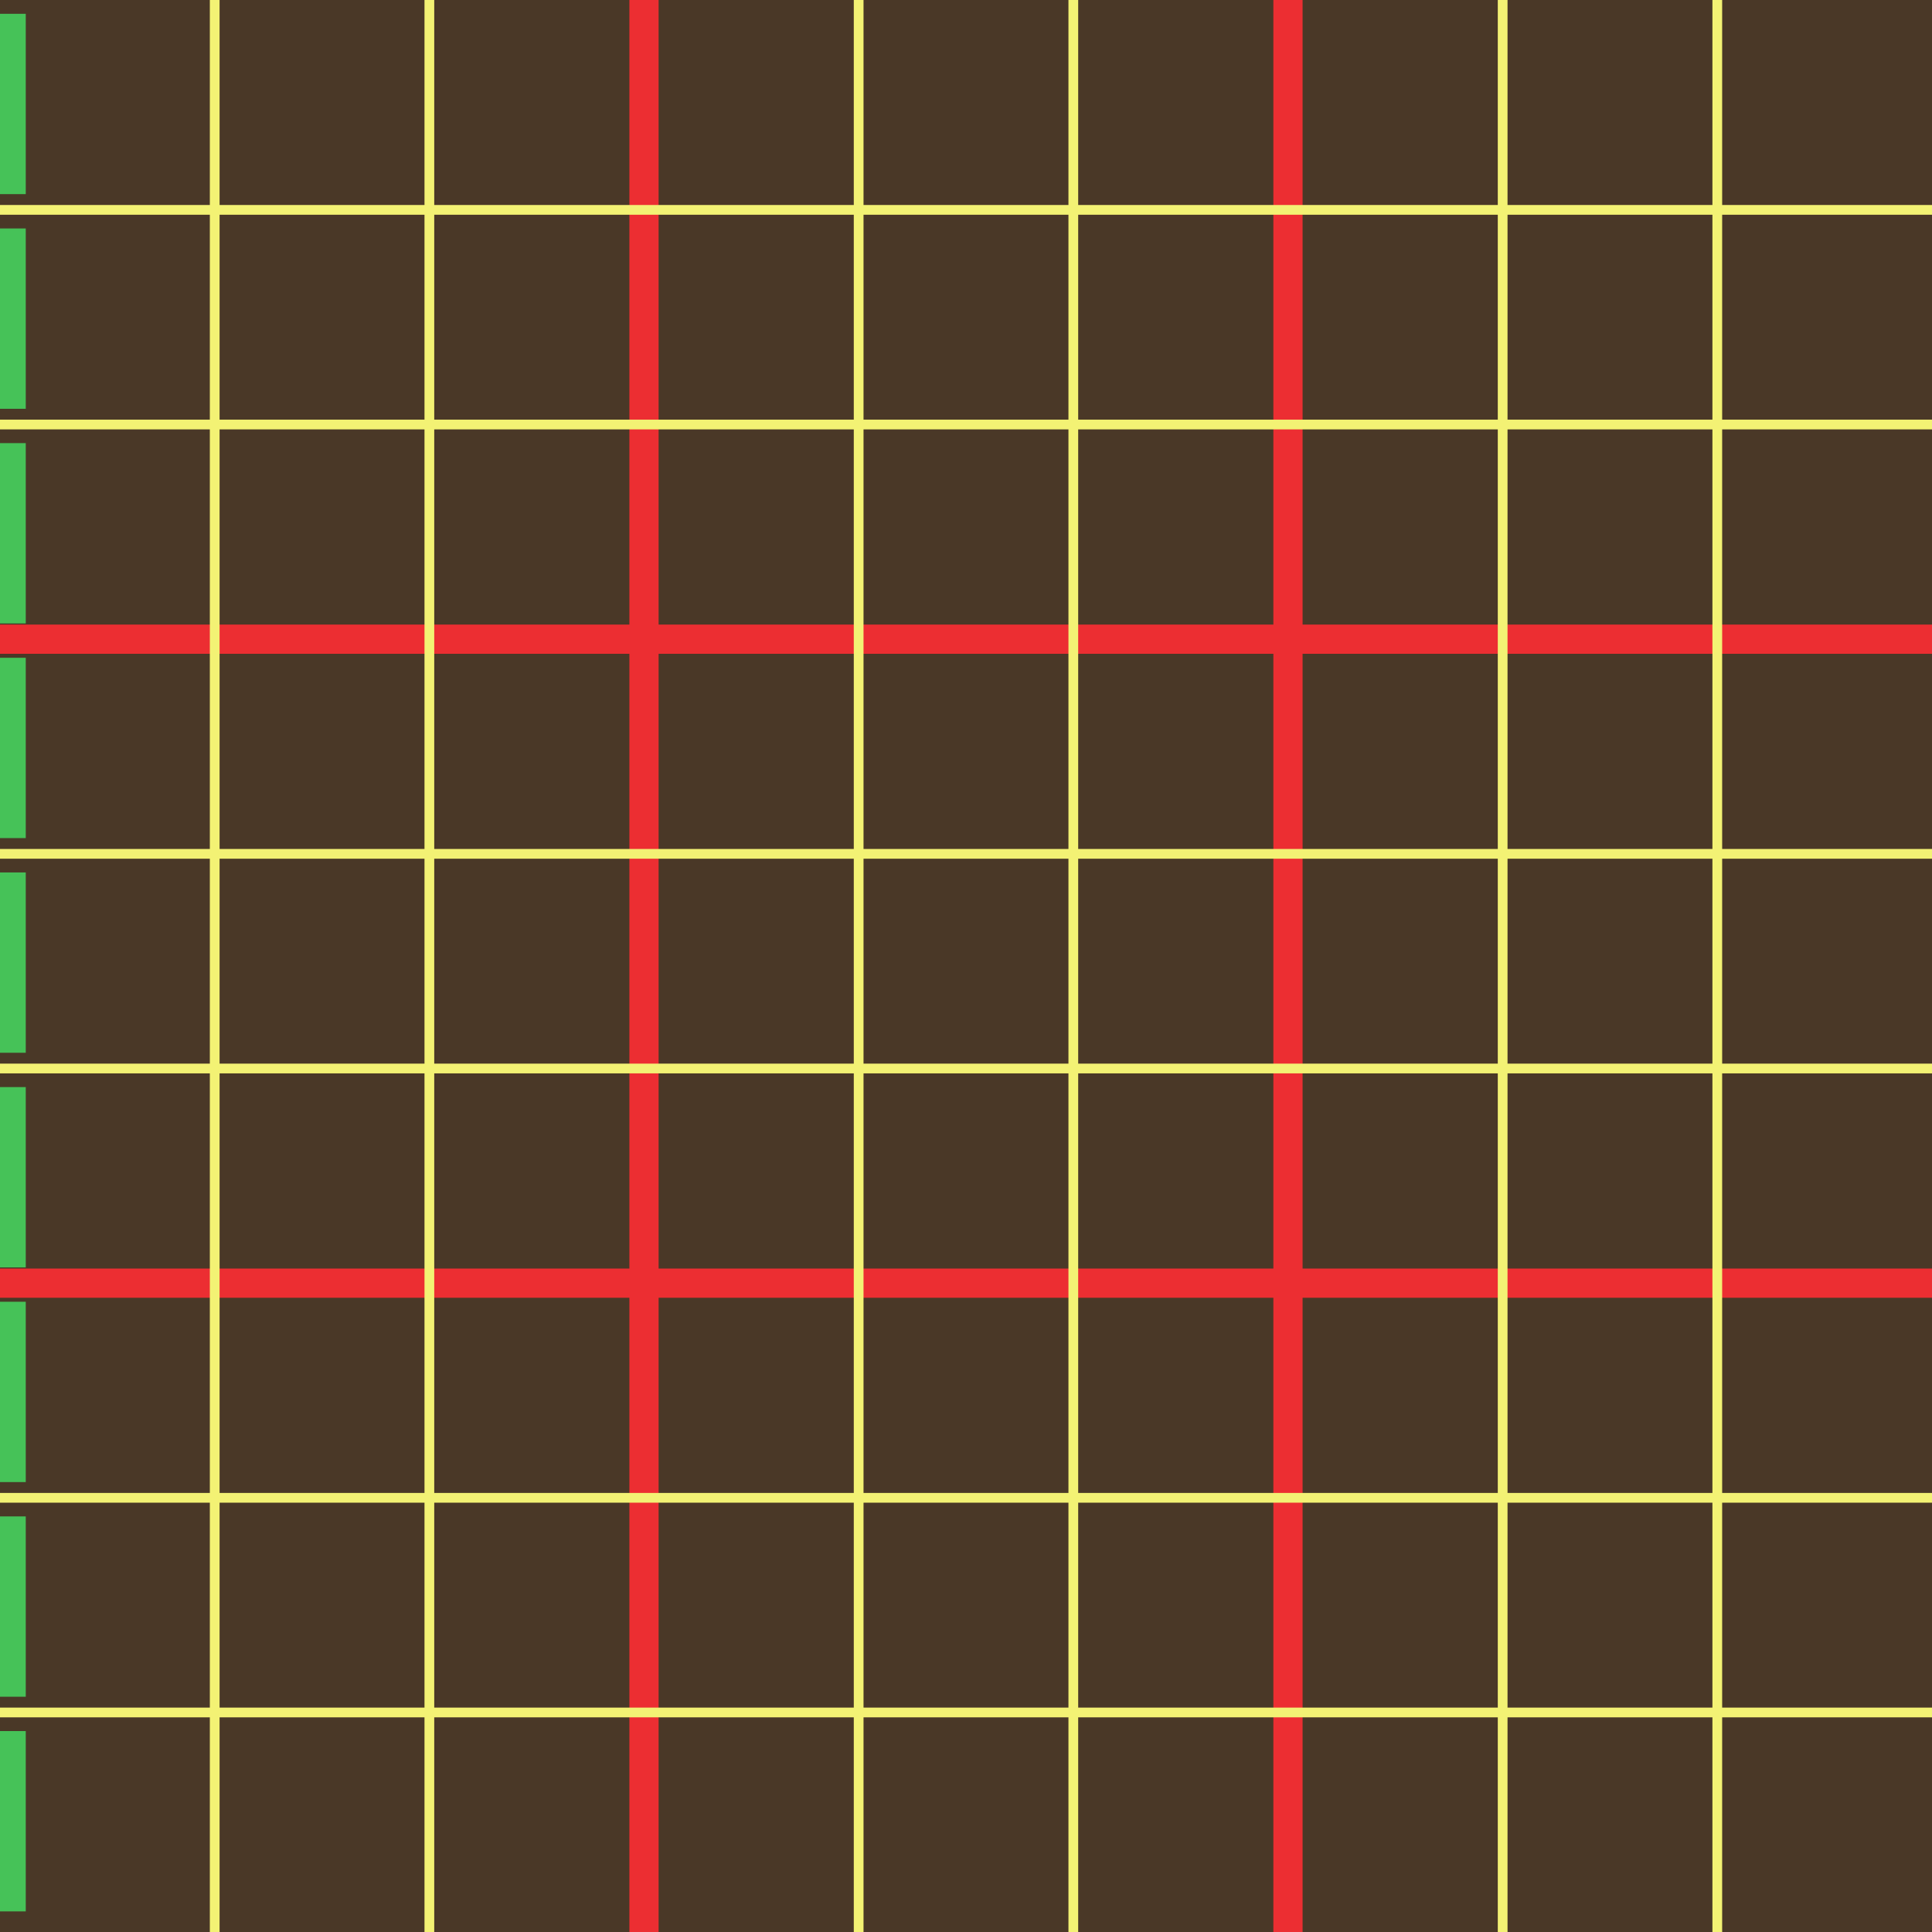
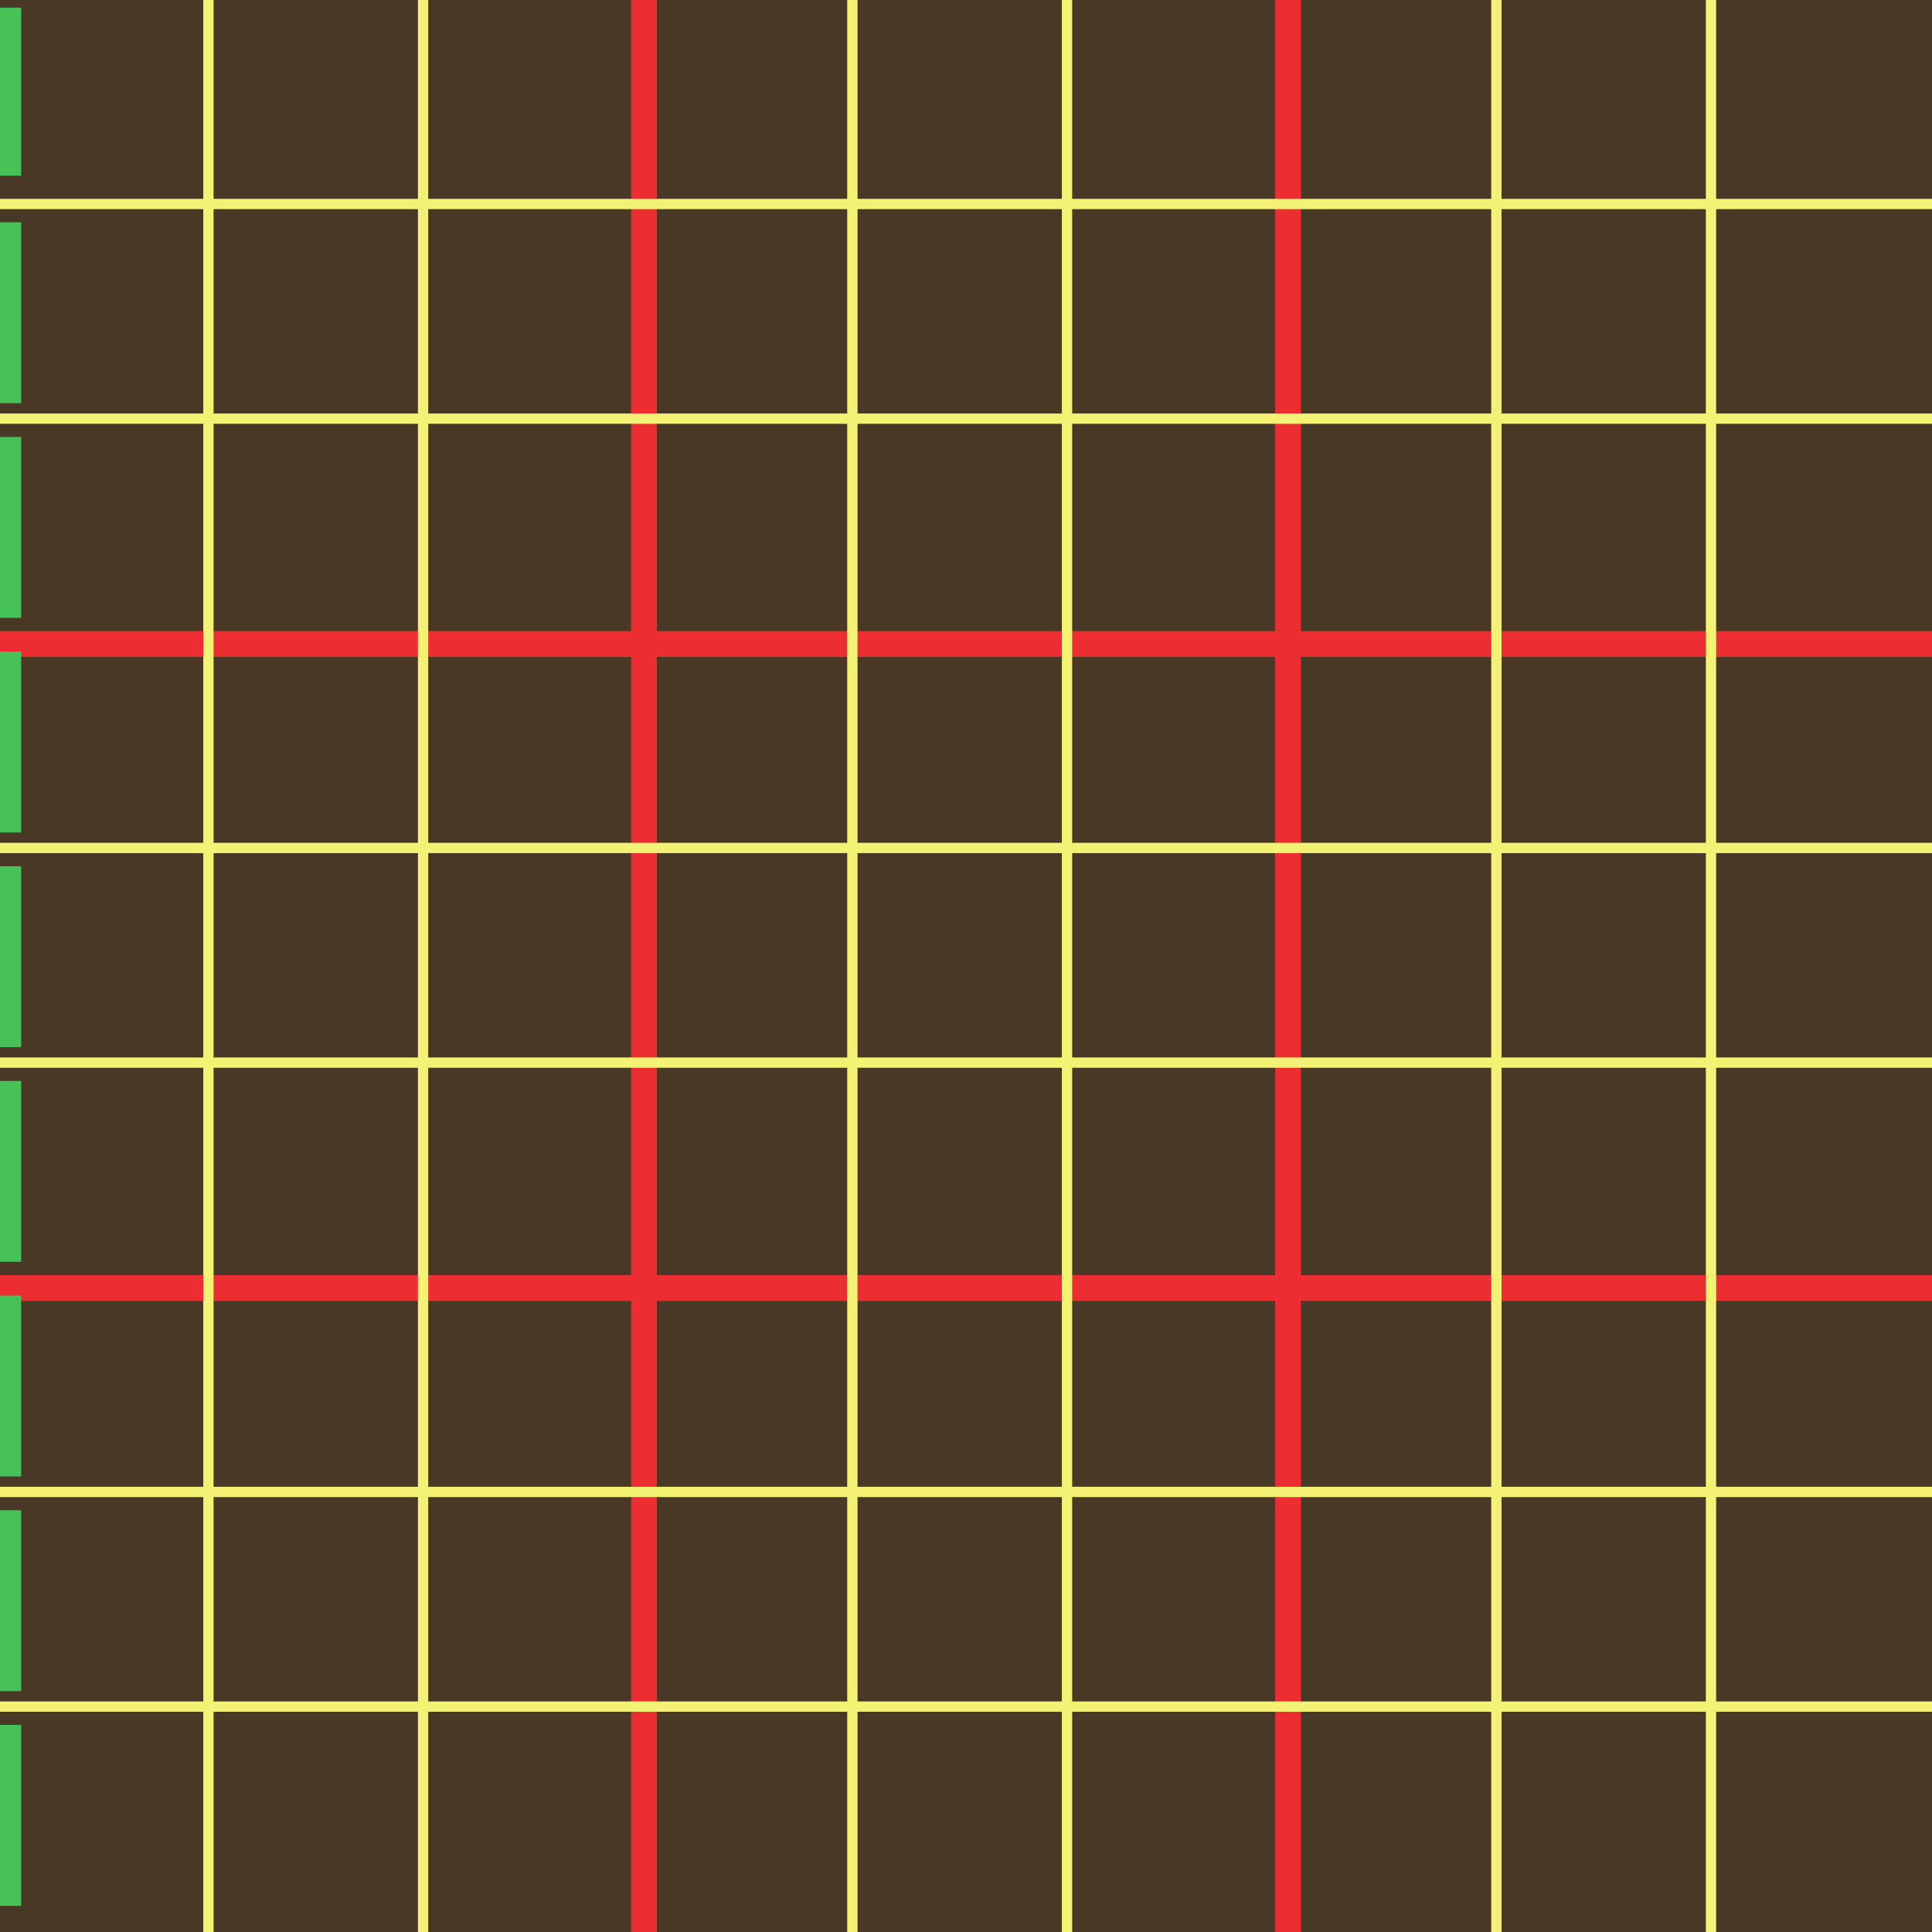
- <svg xmlns="http://www.w3.org/2000/svg" viewBox="-0.244 -0.228 75 75" height="75" width="75" version="1.1" id="svg26">
-   <defs id="defs30" />
-   <path d="M -0.055,-0.039 H 74.567 V 74.583 H -0.055 Z" id="path2" style="fill:#4a3827;stroke:#4a3827;stroke-width:0.378;stroke-miterlimit:4;stroke-dasharray:none;stroke-opacity:1" />
-   <g id="reds" style="fill:#46c258;fill-opacity:1;stroke:#ec2e32;stroke-width:1.134;stroke-miterlimit:4;stroke-dasharray:none;stroke-opacity:1">
-     <path style="fill:#46c258;fill-opacity:1;stroke:#ec2e32;stroke-width:1.134;stroke-linecap:butt;stroke-linejoin:miter;stroke-miterlimit:4;stroke-dasharray:none;stroke-opacity:1" d="M -0.244,49.584 H 74.756" id="path898" />
-     <path id="path904" d="M -0.244,24.585 H 74.756" style="fill:#46c258;fill-opacity:1;stroke:#ec2e32;stroke-width:1.134;stroke-linecap:butt;stroke-linejoin:miter;stroke-miterlimit:4;stroke-dasharray:none;stroke-opacity:1" />
-     <path id="path914" d="M 24.756,74.772 V -0.228" style="fill:#46c258;fill-opacity:1;stroke:#ec2e32;stroke-width:1.134;stroke-linecap:butt;stroke-linejoin:miter;stroke-miterlimit:4;stroke-dasharray:none;stroke-opacity:1" />
-     <path style="fill:#46c258;fill-opacity:1;stroke:#ec2e32;stroke-width:1.134;stroke-linecap:butt;stroke-linejoin:miter;stroke-miterlimit:4;stroke-dasharray:none;stroke-opacity:1" d="M 49.755,74.772 V -0.228" id="path920" />
+ <svg xmlns="http://www.w3.org/2000/svg" id="svg139" viewBox="0 0 75 75" height="75" width="75" version="1.1">
+   <path d="M 0,0 H 75 V 75 H 0 Z" id="path2" style="fill:#4a3827;stroke:#4a3827;stroke-width:0.4;stroke-opacity:1" />
+   <g id="reds" style="fill:#46c258;fill-opacity:1;stroke:#ec2e32;stroke-width:1.0;stroke-opacity:1">
+     <path style="fill:#46c258;fill-opacity:1;stroke:#ec2e32;stroke-width:1.0;stroke-opacity:1" d="M 0,50 H 75" id="path898" />
+     <path id="path904" d="M 0,25 H 75" style="fill:#46c258;fill-opacity:1;stroke:#ec2e32;stroke-width:1.0;stroke-opacity:1" />
+     <path id="path914" d="M 25,75 V 0" style="fill:#46c258;fill-opacity:1;stroke:#ec2e32;stroke-width:1.0;stroke-opacity:1" />
+     <path style="fill:#46c258;fill-opacity:1;stroke:#ec2e32;stroke-width:1.0;stroke-opacity:1" d="M 50,75 V 0" id="path920" />
  </g>
  <g id="yellows">
-     <path style="fill:none;stroke:#f3f274;stroke-width:0.378;stroke-linecap:butt;stroke-linejoin:miter;stroke-miterlimit:4;stroke-dasharray:none;stroke-opacity:1" d="M -0.244,66.25 H 74.756" id="path894" />
-     <path id="path896" d="M -0.244,57.917 H 74.756" style="fill:none;stroke:#f3f274;stroke-width:0.378;stroke-linecap:butt;stroke-linejoin:miter;stroke-miterlimit:4;stroke-dasharray:none;stroke-opacity:1" />
-     <path id="path900" d="M -0.244,41.251 H 74.756" style="fill:none;stroke:#f3f274;stroke-width:0.378;stroke-linecap:butt;stroke-linejoin:miter;stroke-miterlimit:4;stroke-dasharray:none;stroke-opacity:1" />
-     <path style="fill:none;stroke:#f3f274;stroke-width:0.378;stroke-linecap:butt;stroke-linejoin:miter;stroke-miterlimit:4;stroke-dasharray:none;stroke-opacity:1" d="M -0.244,32.918 H 74.756" id="path902" />
-     <path style="fill:none;stroke:#f3f274;stroke-width:0.378;stroke-linecap:butt;stroke-linejoin:miter;stroke-miterlimit:4;stroke-dasharray:none;stroke-opacity:1" d="M -0.244,16.252 H 74.756" id="path906" />
-     <path id="path908" d="M -0.244,7.919 H 74.756" style="fill:none;stroke:#f3f274;stroke-width:0.378;stroke-linecap:butt;stroke-linejoin:miter;stroke-miterlimit:4;stroke-dasharray:none;stroke-opacity:1" />
-     <path id="path910" d="M 8.091,74.772 V -0.228" style="fill:none;stroke:#f3f274;stroke-width:0.378;stroke-linecap:butt;stroke-linejoin:miter;stroke-miterlimit:4;stroke-dasharray:none;stroke-opacity:1" />
-     <path style="fill:none;stroke:#f3f274;stroke-width:0.378;stroke-linecap:butt;stroke-linejoin:miter;stroke-miterlimit:4;stroke-dasharray:none;stroke-opacity:1" d="M 16.424,74.772 V -0.228" id="path912" />
-     <path style="fill:none;stroke:#f3f274;stroke-width:0.378;stroke-linecap:butt;stroke-linejoin:miter;stroke-miterlimit:4;stroke-dasharray:none;stroke-opacity:1" d="M 33.089,74.772 V -0.228" id="path916" />
-     <path id="path918" d="M 41.422,74.772 V -0.228" style="fill:none;stroke:#f3f274;stroke-width:0.378;stroke-linecap:butt;stroke-linejoin:miter;stroke-miterlimit:4;stroke-dasharray:none;stroke-opacity:1" />
-     <path id="path922" d="M 58.089,74.772 V -0.228" style="fill:none;stroke:#f3f274;stroke-width:0.378;stroke-linecap:butt;stroke-linejoin:miter;stroke-miterlimit:4;stroke-dasharray:none;stroke-opacity:1" />
-     <path style="fill:none;stroke:#f3f274;stroke-width:0.378;stroke-linecap:butt;stroke-linejoin:miter;stroke-miterlimit:4;stroke-dasharray:none;stroke-opacity:1" d="M 66.421,74.772 V -0.228" id="path924" />
+     <path style="fill:none;stroke:#f3f274;stroke-width:0.4;stroke-opacity:1" d="M 0,66.25 H 75" id="path894" />
+     <path id="path896" d="M 0,57.917 H 75" style="fill:none;stroke:#f3f274;stroke-width:0.4;stroke-opacity:1" />
+     <path id="path900" d="M 0,41.251 H 75" style="fill:none;stroke:#f3f274;stroke-width:0.4;stroke-opacity:1" />
+     <path style="fill:none;stroke:#f3f274;stroke-width:0.4;stroke-opacity:1" d="M 0,32.918 H 75" id="path902" />
+     <path style="fill:none;stroke:#f3f274;stroke-width:0.4;stroke-opacity:1" d="M 0,16.252 H 75" id="path906" />
+     <path id="path908" d="M 0,7.919 H 75" style="fill:none;stroke:#f3f274;stroke-width:0.4;stroke-opacity:1" />
+     <path id="path910" d="M 8.091,75 V 0" style="fill:none;stroke:#f3f274;stroke-width:0.4;stroke-opacity:1" />
+     <path style="fill:none;stroke:#f3f274;stroke-width:0.4;stroke-opacity:1" d="M 16.424,75 V 0" id="path912" />
+     <path style="fill:none;stroke:#f3f274;stroke-width:0.4;stroke-opacity:1" d="M 33.089,75 V 0" id="path916" />
+     <path id="path918" d="M 41.422,75 V 0" style="fill:none;stroke:#f3f274;stroke-width:0.4;stroke-opacity:1" />
+     <path id="path922" d="M 58.089,75 V 0" style="fill:none;stroke:#f3f274;stroke-width:0.4;stroke-opacity:1" />
+     <path style="fill:none;stroke:#f3f274;stroke-width:0.4;stroke-opacity:1" d="M 66.421,75 V 0" id="path924" />
  </g>
  <g id="rect">
-     <path style="fill:#46c258;stroke:#46c258;stroke-width:0.378;stroke-miterlimit:4;stroke-dasharray:none" id="path4563" d="m -0.055,67.161 h 0.622 v 6.622 h -0.622 z" />
-     <path d="m -0.055,58.828 h 0.622 v 6.622 h -0.622 z" id="path4565" style="fill:#46c258;stroke:#46c258;stroke-width:0.378;stroke-miterlimit:4;stroke-dasharray:none" />
-     <path style="fill:#46c258;stroke:#46c258;stroke-width:0.378;stroke-miterlimit:4;stroke-dasharray:none" id="path4567" d="m -0.055,50.495 h 0.622 v 6.622 h -0.622 z" />
-     <path d="m -0.055,42.162 h 0.622 v 6.622 h -0.622 z" id="path4569" style="fill:#46c258;stroke:#46c258;stroke-width:0.378;stroke-miterlimit:4;stroke-dasharray:none" />
-     <path style="fill:#46c258;stroke:#46c258;stroke-width:0.378;stroke-miterlimit:4;stroke-dasharray:none" id="path4571" d="m -0.055,33.829 h 0.622 v 6.622 h -0.622 z" />
-     <path d="m -0.055,25.496 h 0.622 v 6.622 h -0.622 z" id="path4573" style="fill:#46c258;stroke:#46c258;stroke-width:0.378;stroke-miterlimit:4;stroke-dasharray:none" />
-     <path style="fill:#46c258;stroke:#46c258;stroke-width:0.378;stroke-miterlimit:4;stroke-dasharray:none" id="path4575" d="m -0.055,17.163 h 0.622 v 6.622 h -0.622 z" />
-     <path d="m -0.055,8.83 h 0.622 v 6.622 h -0.622 z" id="path4577" style="fill:#46c258;stroke:#46c258;stroke-width:0.378;stroke-miterlimit:4;stroke-dasharray:none" />
-     <path style="fill:#46c258;stroke:#46c258;stroke-width:0.378;stroke-miterlimit:4;stroke-dasharray:none" id="path4579" d="M -0.055,0.497 H 0.567 V 7.119 H -0.055 Z" />
+     <path style="fill:#46c258;stroke:#46c258;stroke-width:0.4;" id="path4563" d="m 0,67.161 h 0.622 v 6.622 h -0.622 z" />
+     <path d="m 0,58.828 h 0.622 v 6.622 h -0.622 z" id="path4565" style="fill:#46c258;stroke:#46c258;stroke-width:0.4;" />
+     <path style="fill:#46c258;stroke:#46c258;stroke-width:0.4;" id="path4567" d="m 0,50.495 h 0.622 v 6.622 h -0.622 z" />
+     <path d="m 0,42.162 h 0.622 v 6.622 h -0.622 z" id="path4569" style="fill:#46c258;stroke:#46c258;stroke-width:0.4;" />
+     <path style="fill:#46c258;stroke:#46c258;stroke-width:0.4;" id="path4571" d="m 0,33.829 h 0.622 v 6.622 h -0.622 z" />
+     <path d="m 0,25.496 h 0.622 v 6.622 h -0.622 z" id="path4573" style="fill:#46c258;stroke:#46c258;stroke-width:0.4;" />
+     <path style="fill:#46c258;stroke:#46c258;stroke-width:0.4;" id="path4575" d="m 0,17.163 h 0.622 v 6.622 h -0.622 z" />
+     <path d="m 0,8.83 h 0.622 v 6.622 h -0.622 z" id="path4577" style="fill:#46c258;stroke:#46c258;stroke-width:0.4;" />
+     <path style="fill:#46c258;stroke:#46c258;stroke-width:0.4;" id="path4579" d="M 0,0.497 H 0.622 V 6.622 H -0.622 Z" />
    <animateTransform attributeName="transform" type="scale" from="1 1" to="100 1" begin="0s" dur="3s" repeatCount="indefinite" />
  </g>
</svg>
